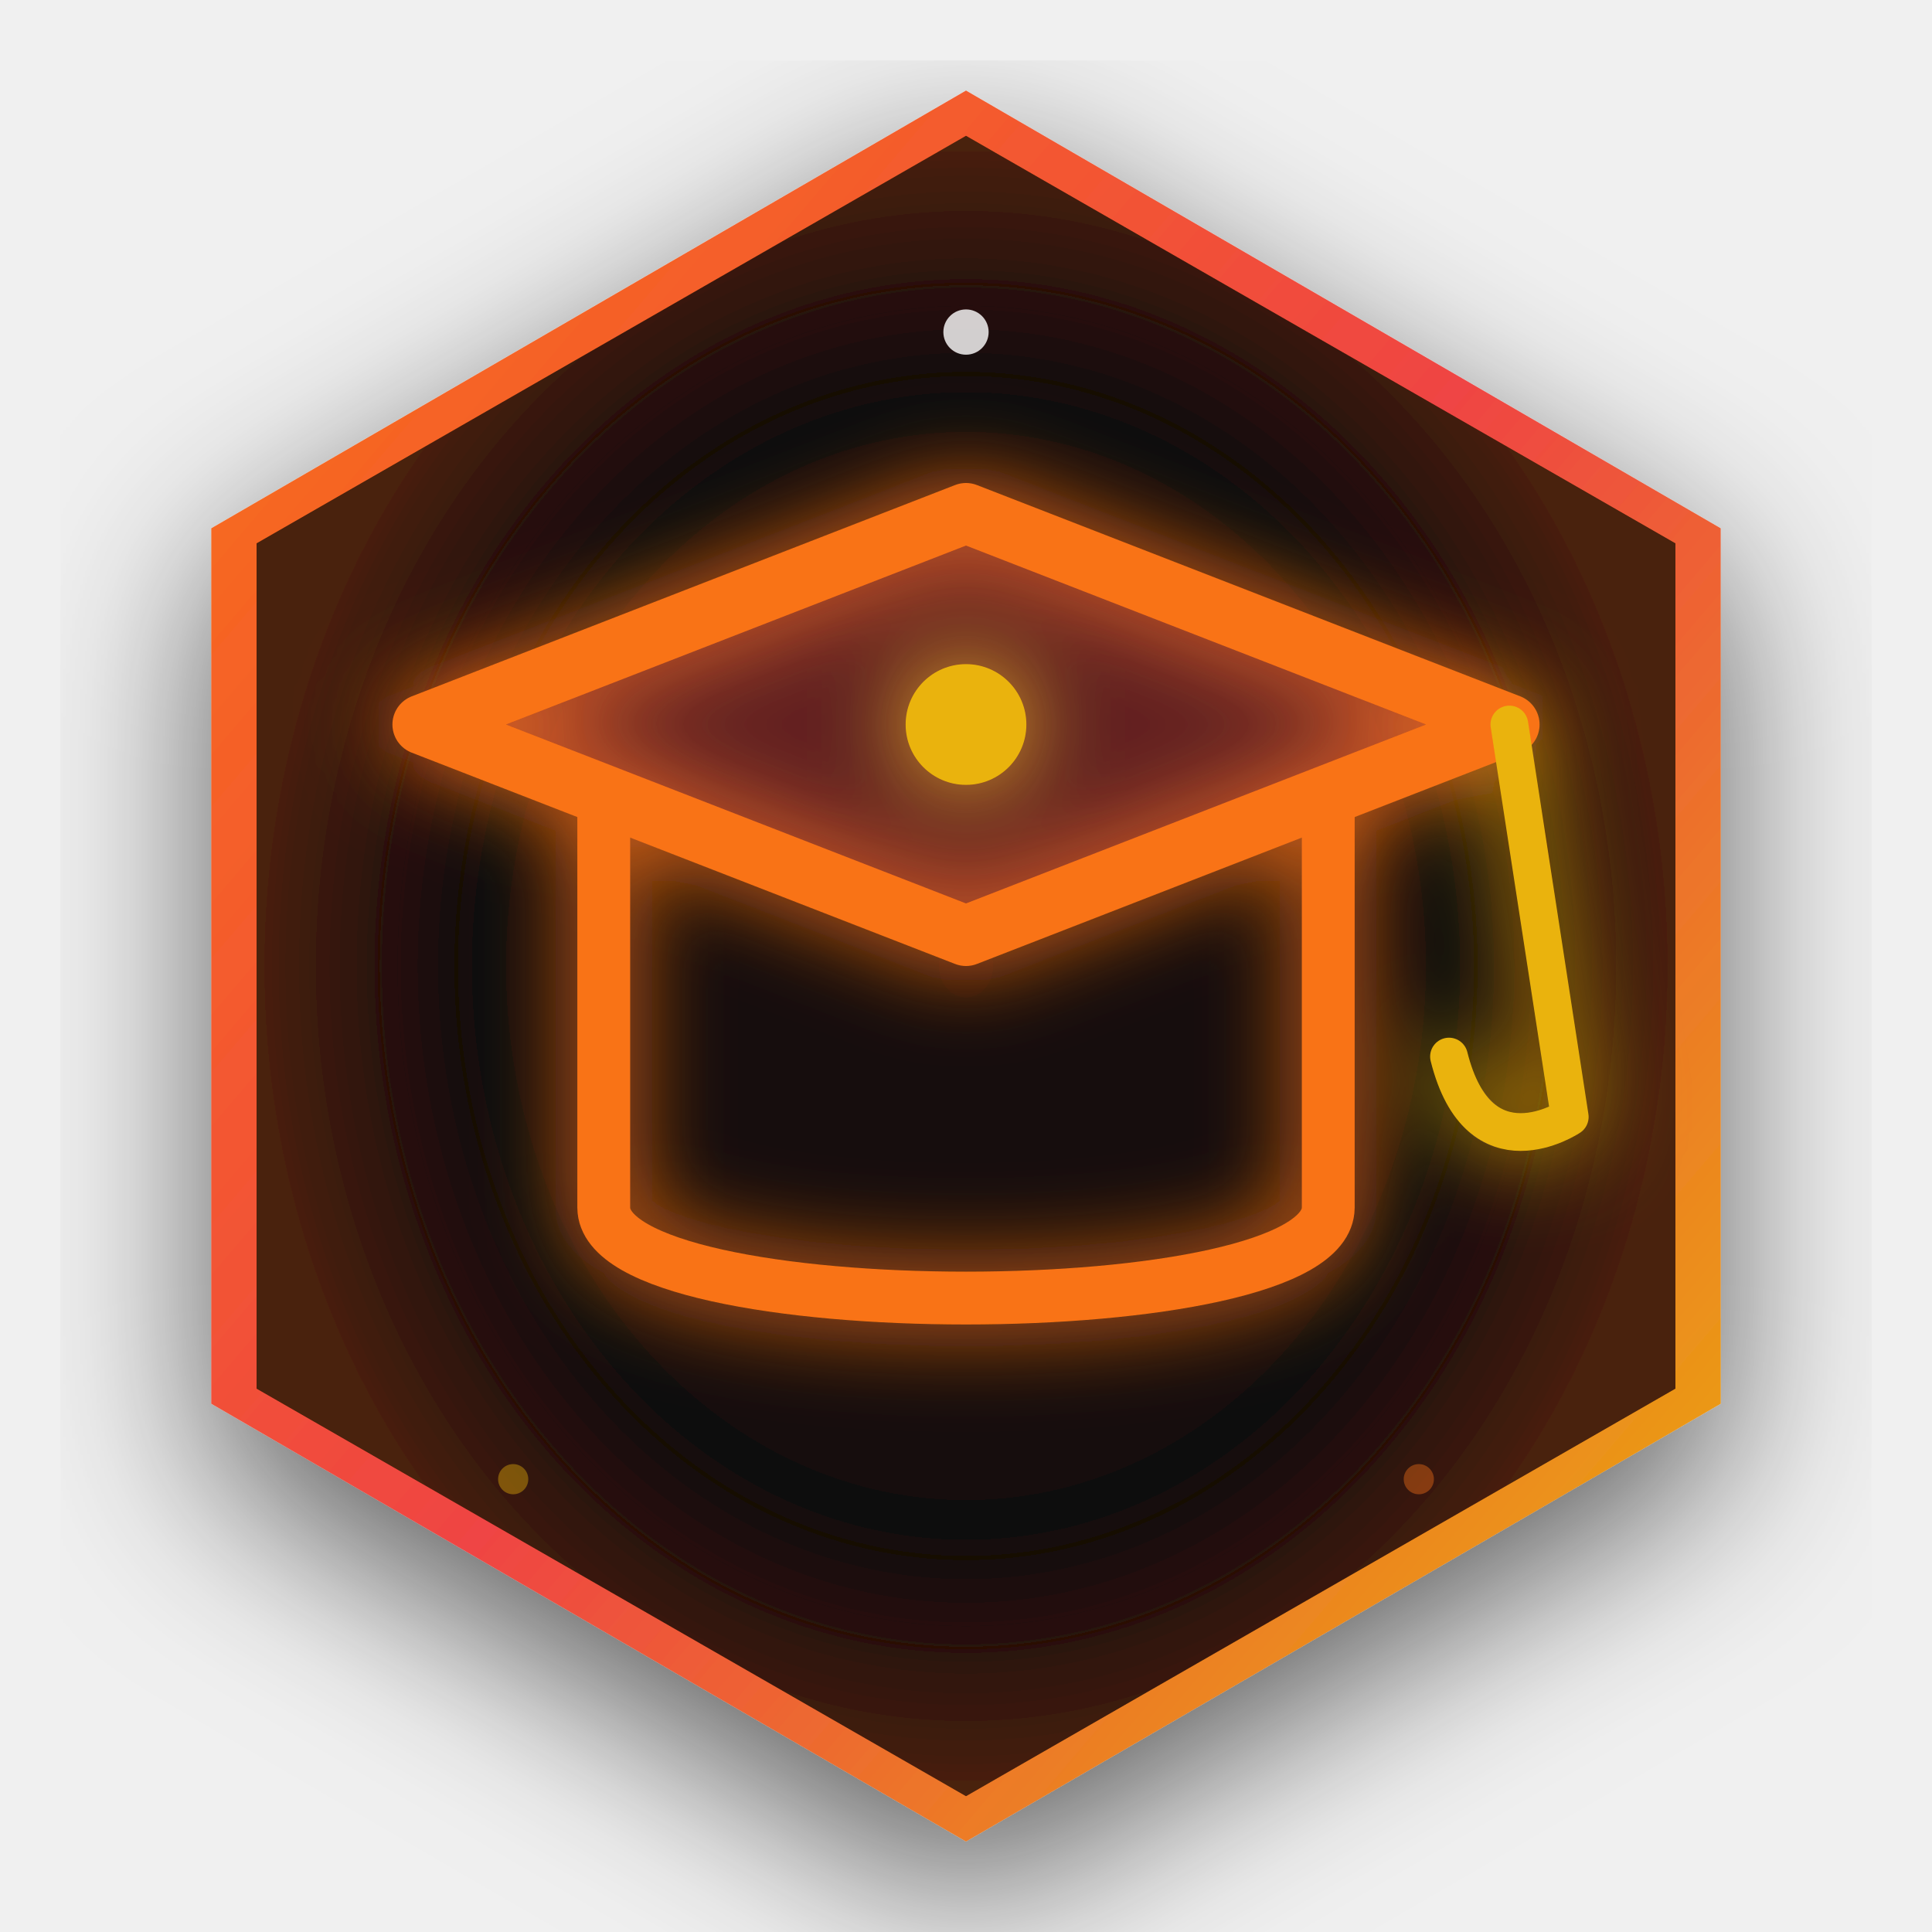
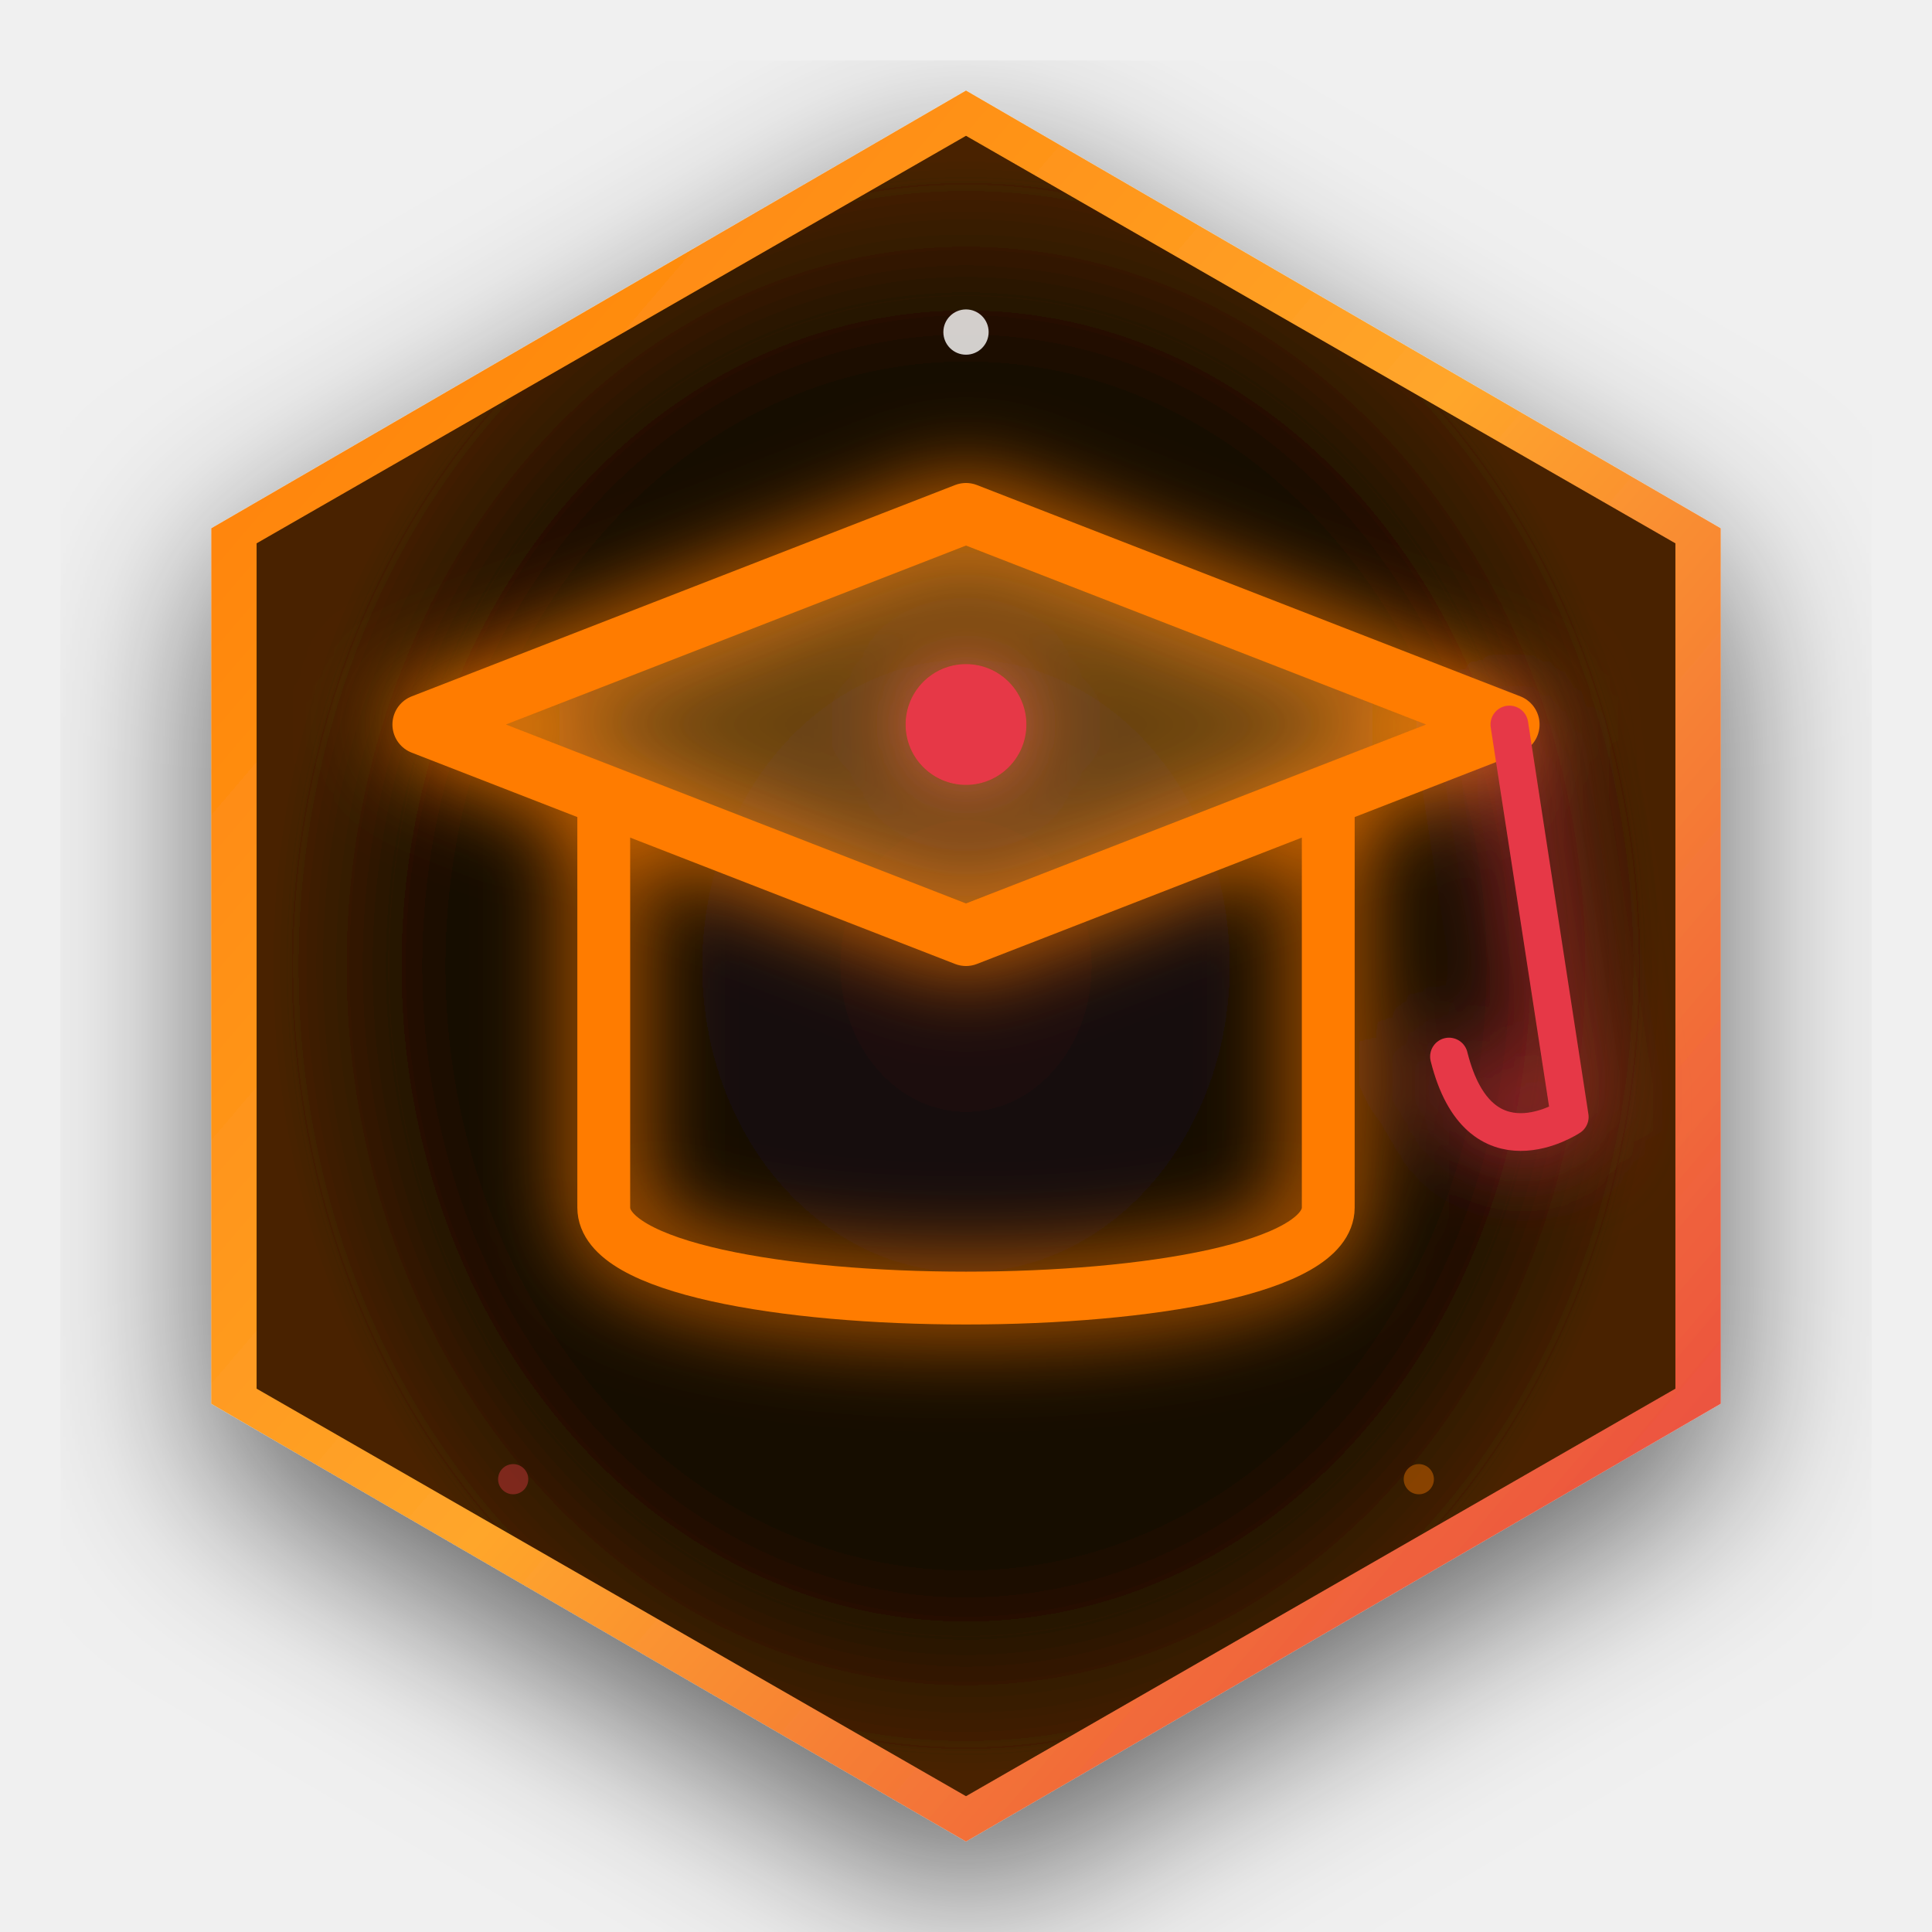
<svg xmlns="http://www.w3.org/2000/svg" viewBox="0 0 128 128" width="128" height="128">
  <defs>
    <radialGradient id="bgGrad" cx="50%" cy="50%" r="50%">
-       <stop offset="0%" stop-color="#1a0d0d" />
-       <stop offset="100%" stop-color="#0d0404" />
+       <stop offset="0%" stop-color="#1c0e08" />
+       <stop offset="100%" stop-color="#0e0704" />
    </radialGradient>
    <linearGradient id="borderGrad" x1="0%" y1="0%" x2="100%" y2="100%">
-       <stop offset="0%" stop-color="#f97316" />
-       <stop offset="50%" stop-color="#ef4444" />
-       <stop offset="100%" stop-color="#eab308" />
+       <stop offset="0%" stop-color="#FF7B00" />
+       <stop offset="50%" stop-color="#FFA62B" />
+       <stop offset="100%" stop-color="#E63946" />
    </linearGradient>
    <radialGradient id="innerGlow" cx="50%" cy="50%" r="50%">
-       <stop offset="70%" stop-color="#f97316" stop-opacity="0" />
-       <stop offset="100%" stop-color="#f97316" stop-opacity="0.25" />
+       <stop offset="70%" stop-color="#FF7B00" stop-opacity="0" />
+       <stop offset="100%" stop-color="#FF7B00" stop-opacity="0.25" />
    </radialGradient>
    <filter id="glow" x="-20%" y="-20%" width="140%" height="140%">
      <feGaussianBlur stdDeviation="3" result="blur" />
      <feMerge>
        <feMergeNode in="blur" />
        <feMergeNode in="SourceGraphic" />
      </feMerge>
    </filter>
    <filter id="shadow" x="-10%" y="-10%" width="120%" height="120%">
      <feDropShadow dx="0" dy="4" stdDeviation="6" flood-color="#000000" flood-opacity="0.6" />
    </filter>
  </defs>
  <g filter="url(#shadow)">
    <polygon points="64,6 114,35 114,93 64,122 14,93 14,35" fill="url(#borderGrad)" />
    <polygon points="64,9 111,36 111,92 64,119 17,92 17,36" fill="url(#bgGrad)" />
    <polygon points="64,9 111,36 111,92 64,119 17,92 17,36" fill="url(#innerGlow)" />
  </g>
  <g filter="url(#glow)">
-     <g stroke="#f97316" stroke-width="3.5" fill="none" stroke-linecap="round" stroke-linejoin="round">
-       <polygon points="64,34 100,48 64,62 28,48" fill="#ef4444" fill-opacity="0.2" stroke-width="4" />
+     <g stroke="#FF7B00" stroke-width="3.5" fill="none" stroke-linecap="round" stroke-linejoin="round">
+       <polygon points="64,34 100,48 64,62 28,48" fill="#FFA62B" fill-opacity="0.2" stroke-width="4" />
      <path d="M40,54 L40,80 C40,88 88,88 88,80 L88,54" />
-       <path d="M100,48 L104,74 C104,74 98,78 96,70" stroke="#eab308" stroke-width="2.5" />
-       <circle cx="64" cy="48" r="4" fill="#eab308" stroke="none" />
+       <path d="M100,48 L104,74 C104,74 98,78 96,70" stroke="#E63946" stroke-width="2.5" />
+       <circle cx="64" cy="48" r="4" fill="#E63946" stroke="none" />
    </g>
  </g>
  <circle cx="64" cy="22" r="1.5" fill="#fff" opacity="0.8" />
-   <circle cx="34" cy="98" r="1" fill="#eab308" opacity="0.4" />
-   <circle cx="94" cy="98" r="1" fill="#f97316" opacity="0.4" />
+   <circle cx="34" cy="98" r="1" fill="#E63946" opacity="0.4" />
+   <circle cx="94" cy="98" r="1" fill="#FF7B00" opacity="0.4" />
</svg>
